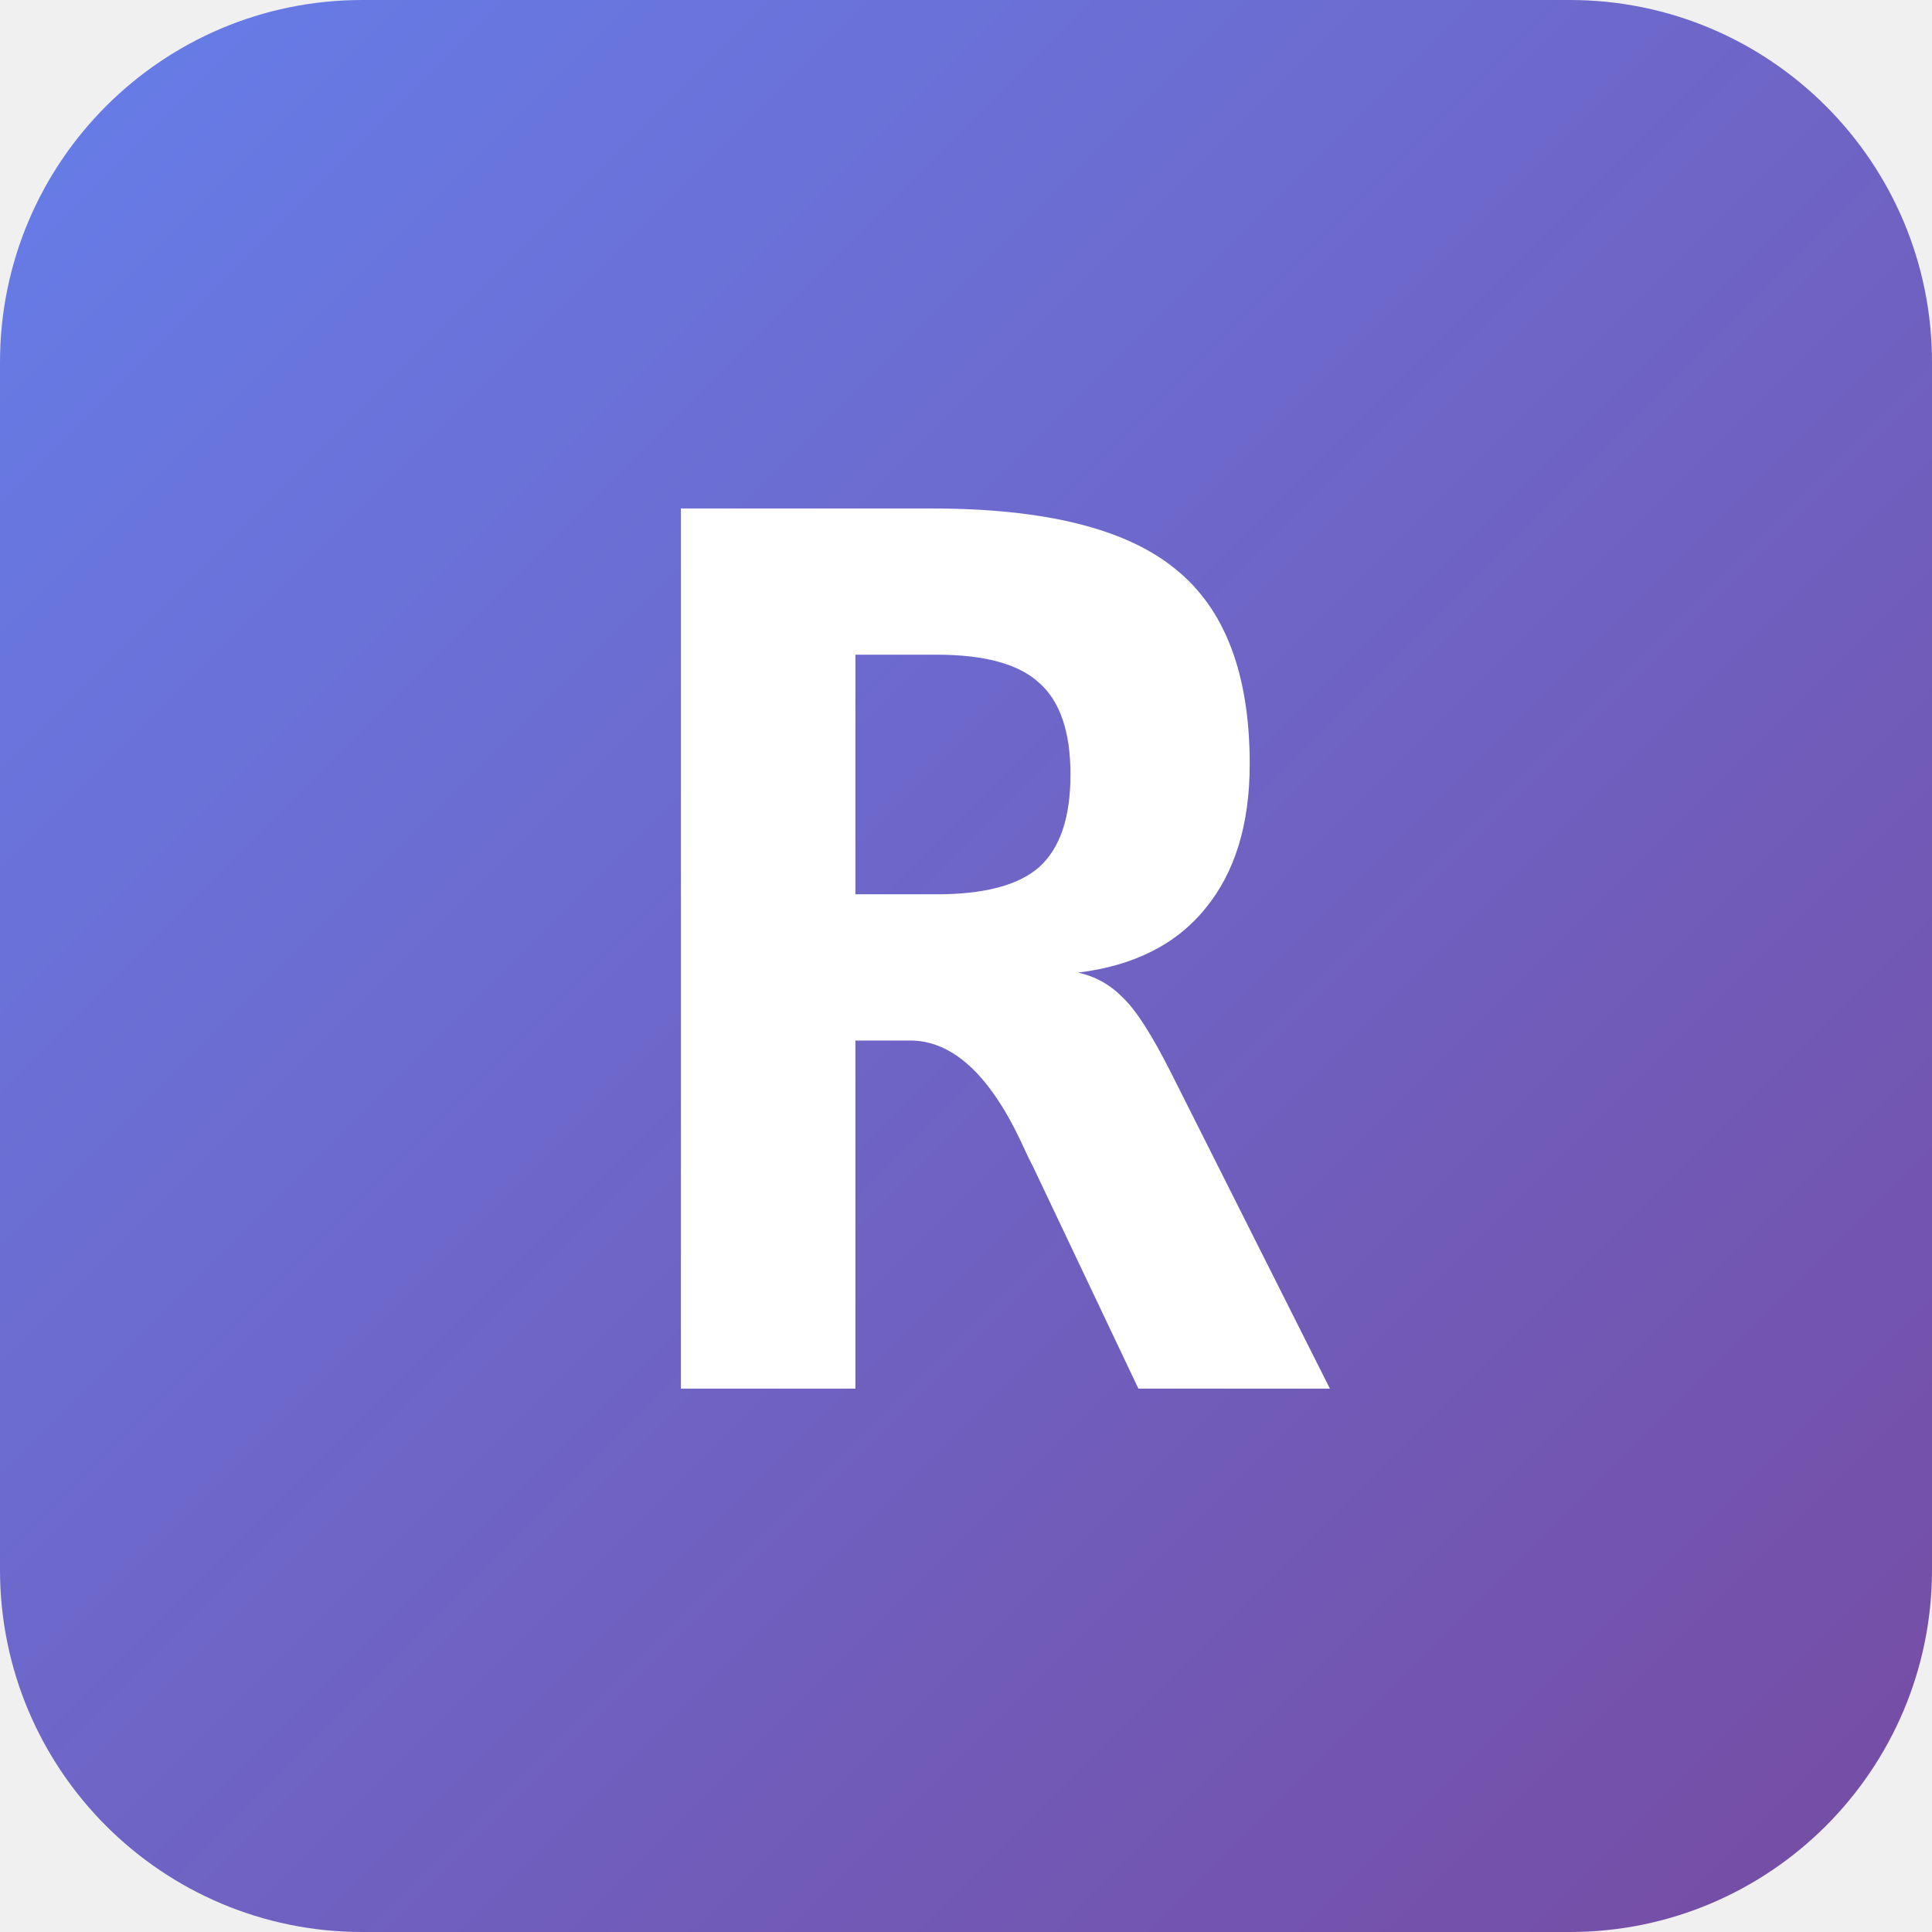
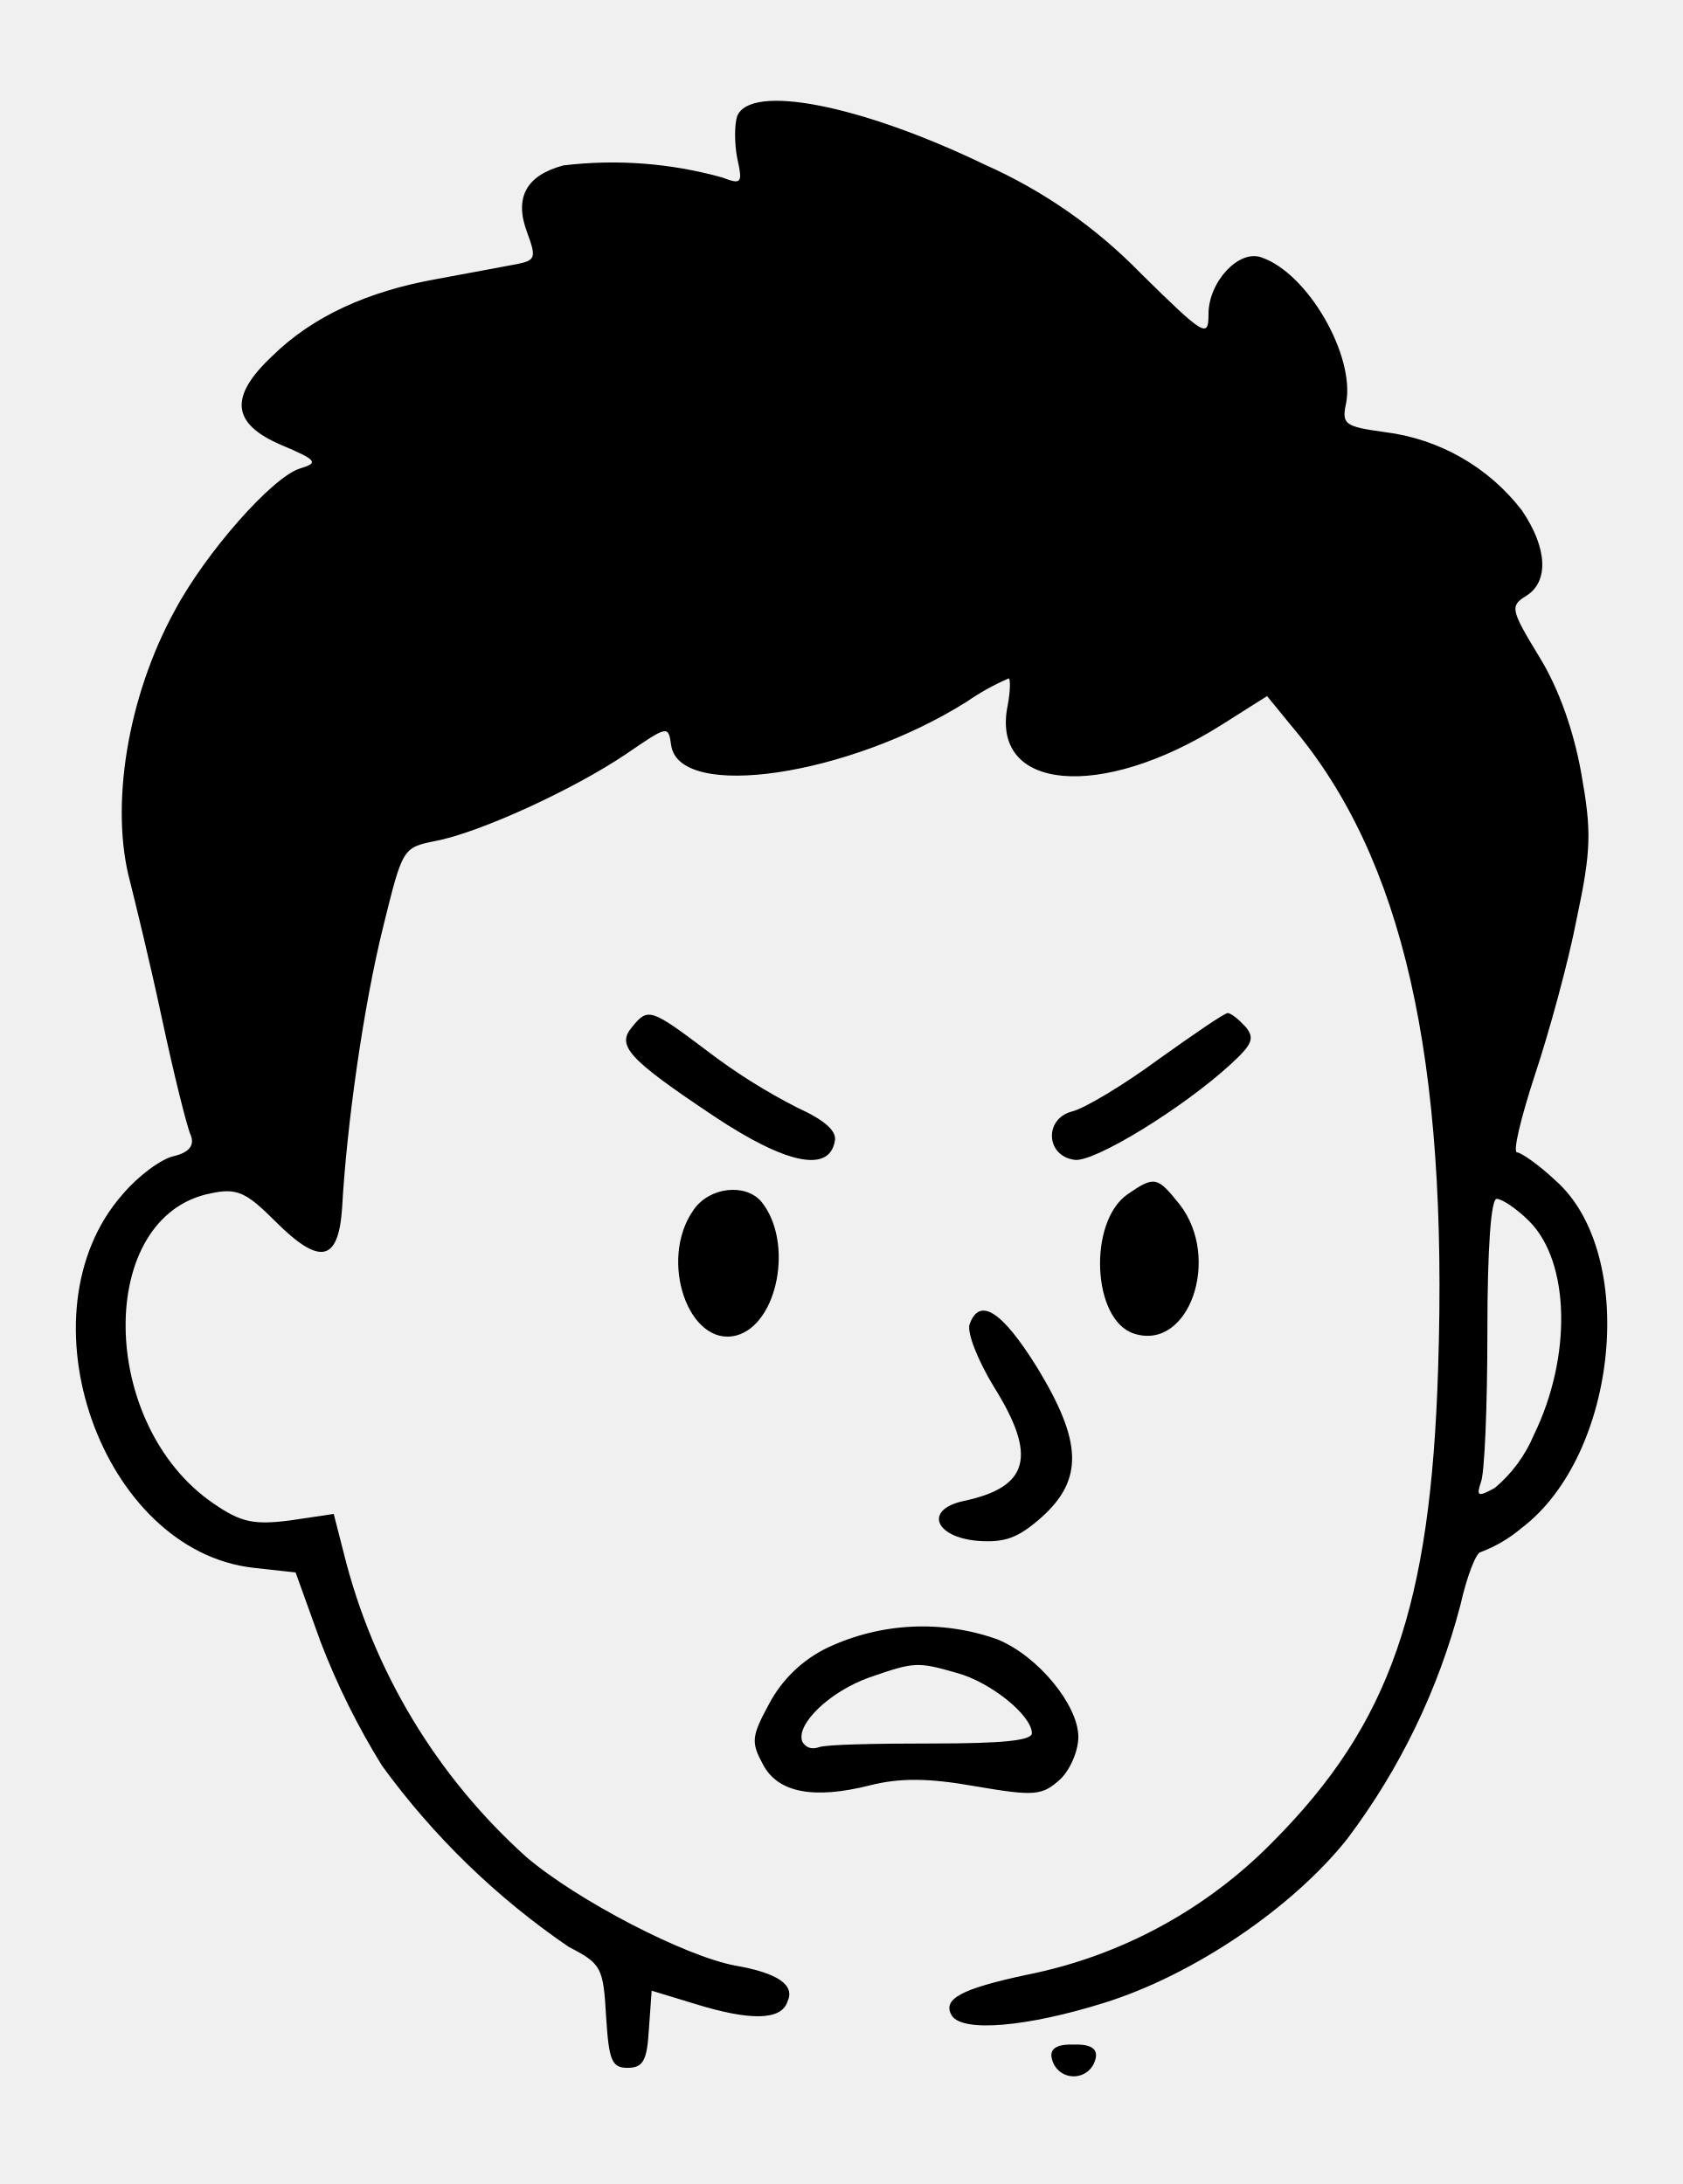
- <svg xmlns="http://www.w3.org/2000/svg" viewBox="0 0 32 32">
-   <defs>
-     <linearGradient id="g" x1="0" y1="0" x2="1" y2="1">
-       <stop offset="0%" stop-color="#667eea" />
-       <stop offset="100%" stop-color="#764ba2" />
-     </linearGradient>
-   </defs>
-   <rect width="32" height="32" rx="6" fill="url(#g)" />
-   <text x="16" y="23" text-anchor="middle" font-family="monospace" font-size="20" font-weight="bold" fill="white">R</text>
+ <svg xmlns="http://www.w3.org/2000/svg" fill="currentColor" aria-label="angry face" viewBox="0 0 181 235">
+   <path d="M79.3 12.5c-.3.9-.3 2.9 0 4.5.6 2.7.5 2.9-1.6 2.1a44 44 0 0 0-17.1-1.3q-6 1.6-3.9 7.2c1 2.7.9 3-1 3.4L47.1 30q-11.4 2-17.8 8.3c-4.7 4.4-4.4 7.3 1 9.6 3.8 1.6 4 1.9 2 2.5-3 .9-10.2 9.1-13.5 15.3-5.1 9.3-7 21.1-4.8 29.2.5 2 2.1 8.5 3.4 14.6s2.7 11.7 3.1 12.6q.7 1.7-1.8 2.3c-1.4.3-3.9 2.2-5.5 4.1-11.3 12.8-2.3 38.4 14.1 40.2l4.5.5 2.7 7.5a79 79 0 0 0 6.6 13.3 82 82 0 0 0 20.1 19.5c3.5 1.8 3.7 2.2 4 7.5.3 4.7.6 5.5 2.3 5.5s2.1-.8 2.3-4.1l.3-4.2 4.6 1.4q9 2.8 10-.2 1.3-2.7-5.6-3.9c-5.4-1-17-7-22.5-11.7A65 65 0 0 1 37 167.2l-1.1-4.3-4.7.7c-3.9.5-5.3.2-8.2-1.8-12.5-8.5-12.7-31-.3-33.4 2.8-.6 3.8-.1 6.9 3 4.8 4.8 6.8 4.4 7.2-1.4.5-9 2.3-21.7 4.4-30.2s2.1-8.6 5.6-9.3c4.8-.9 15-5.6 20.6-9.4 4.4-3 4.5-3.1 4.8-.9.9 6 19.1 3.3 31.8-4.7a26 26 0 0 1 4.5-2.5c.2 0 .2 1.3-.1 2.9-1.9 9.2 10 10.3 23 2.1l4.9-3.1 2.7 3.3c11.9 14.1 16.8 35.6 15.7 69.1-.8 25.6-5.2 38.2-17.7 50.8a51 51 0 0 1-26.6 14.4c-7 1.5-9.1 2.6-8 4.4 1.2 1.8 8.1 1.2 16.4-1.4 9.6-3 20.2-10.2 26.1-17.6a72 72 0 0 0 12.2-25.2c.7-3.1 1.7-5.7 2.2-5.7a15 15 0 0 0 4.4-2.6c10.4-7.9 12.5-29.6 3.6-37.4-1.8-1.7-3.7-3-4.1-3-.5 0 .4-3.7 1.9-8.3 1.5-4.5 3.6-12.1 4.5-16.8 1.6-7.5 1.6-9.5.5-15.7-.8-4.5-2.4-9.1-4.5-12.5-3.1-5.1-3.2-5.5-1.4-6.6 2.4-1.5 2.3-5.1-.5-9.2a22 22 0 0 0-14.7-8.4c-4.3-.6-4.7-.8-4.2-3.1 1-5.1-4.1-14-9.1-15.7-2.4-.9-5.7 2.6-5.7 6.1 0 2.6-.4 2.4-7.3-4.4a54 54 0 0 0-16.8-11.7C92.4 11.2 80.7 9 79.3 12.5m85.2 118.9c4.4 4.4 4.6 14.6.5 23a15 15 0 0 1-4.2 5.7c-1.8 1-2 .9-1.5-.6.4-.9.7-8.2.7-16.1 0-9.3.4-14.4 1-14.4s2.2 1.1 3.5 2.4" />
+   <path d="M68 110.5c-1.7 2-.5 3.4 8.8 9.6 7.8 5.2 12.4 6.1 13 2.7q.4-1.6-4-3.6a63 63 0 0 1-9.7-6.1c-6.1-4.6-6.4-4.7-8.1-2.6m56.6 3.5c-3.8 2.8-8 5.3-9.3 5.6-3 .8-2.8 4.8.3 5.2 2.1.3 11.7-5.6 16.8-10.3 2.3-2.1 2.6-2.8 1.6-4q-1.2-1.3-1.9-1.5c-.4 0-3.7 2.3-7.5 5m-3.3 14.5c-4.3 3-3.8 13.6.7 15 5.9 1.9 9.4-8.1 4.9-13.9-2.4-3-2.7-3.1-5.6-1.1m-46.7 1.7c-3.8 5.4-.5 14.8 4.6 13.5 4.5-1.2 6.2-10.1 2.7-14.4-1.7-2-5.6-1.6-7.3.9m29.7 12.3c-.3.9.9 3.9 2.6 6.7 4.7 7.5 3.8 10.8-3.2 12.3-4.3.9-3.2 3.9 1.5 4.3 2.9.2 4.3-.3 6.8-2.5 4.6-4.1 4.4-8.2-.4-16.1q-5.7-9.2-7.3-4.7M89 177.3a14 14 0 0 0-6.3 6.1c-1.9 3.5-1.9 4.1-.6 6.5q2.4 4.5 11.5 2.2c3.2-.8 6.2-.8 11.3.1 6.4 1.1 7.2 1 9.1-.7 1.1-1 2-3.1 2-4.6 0-3.4-4.3-8.7-8.7-10.5a24 24 0 0 0-18.3.9m13.9 2.7c3.7 1 8.1 4.6 8.1 6.5 0 .8-3.3 1.1-10.7 1.1-6 0-11.4.1-12.2.4q-1.2.4-1.8-.6c-.7-1.9 3-5.4 7.2-6.9 4.9-1.7 5.2-1.7 9.4-.5m10.3 41.7a2.4 2.4 0 0 0 4.6 0q.6-1.8-2.3-1.7-2.9-.1-2.3 1.7" />
</svg>
